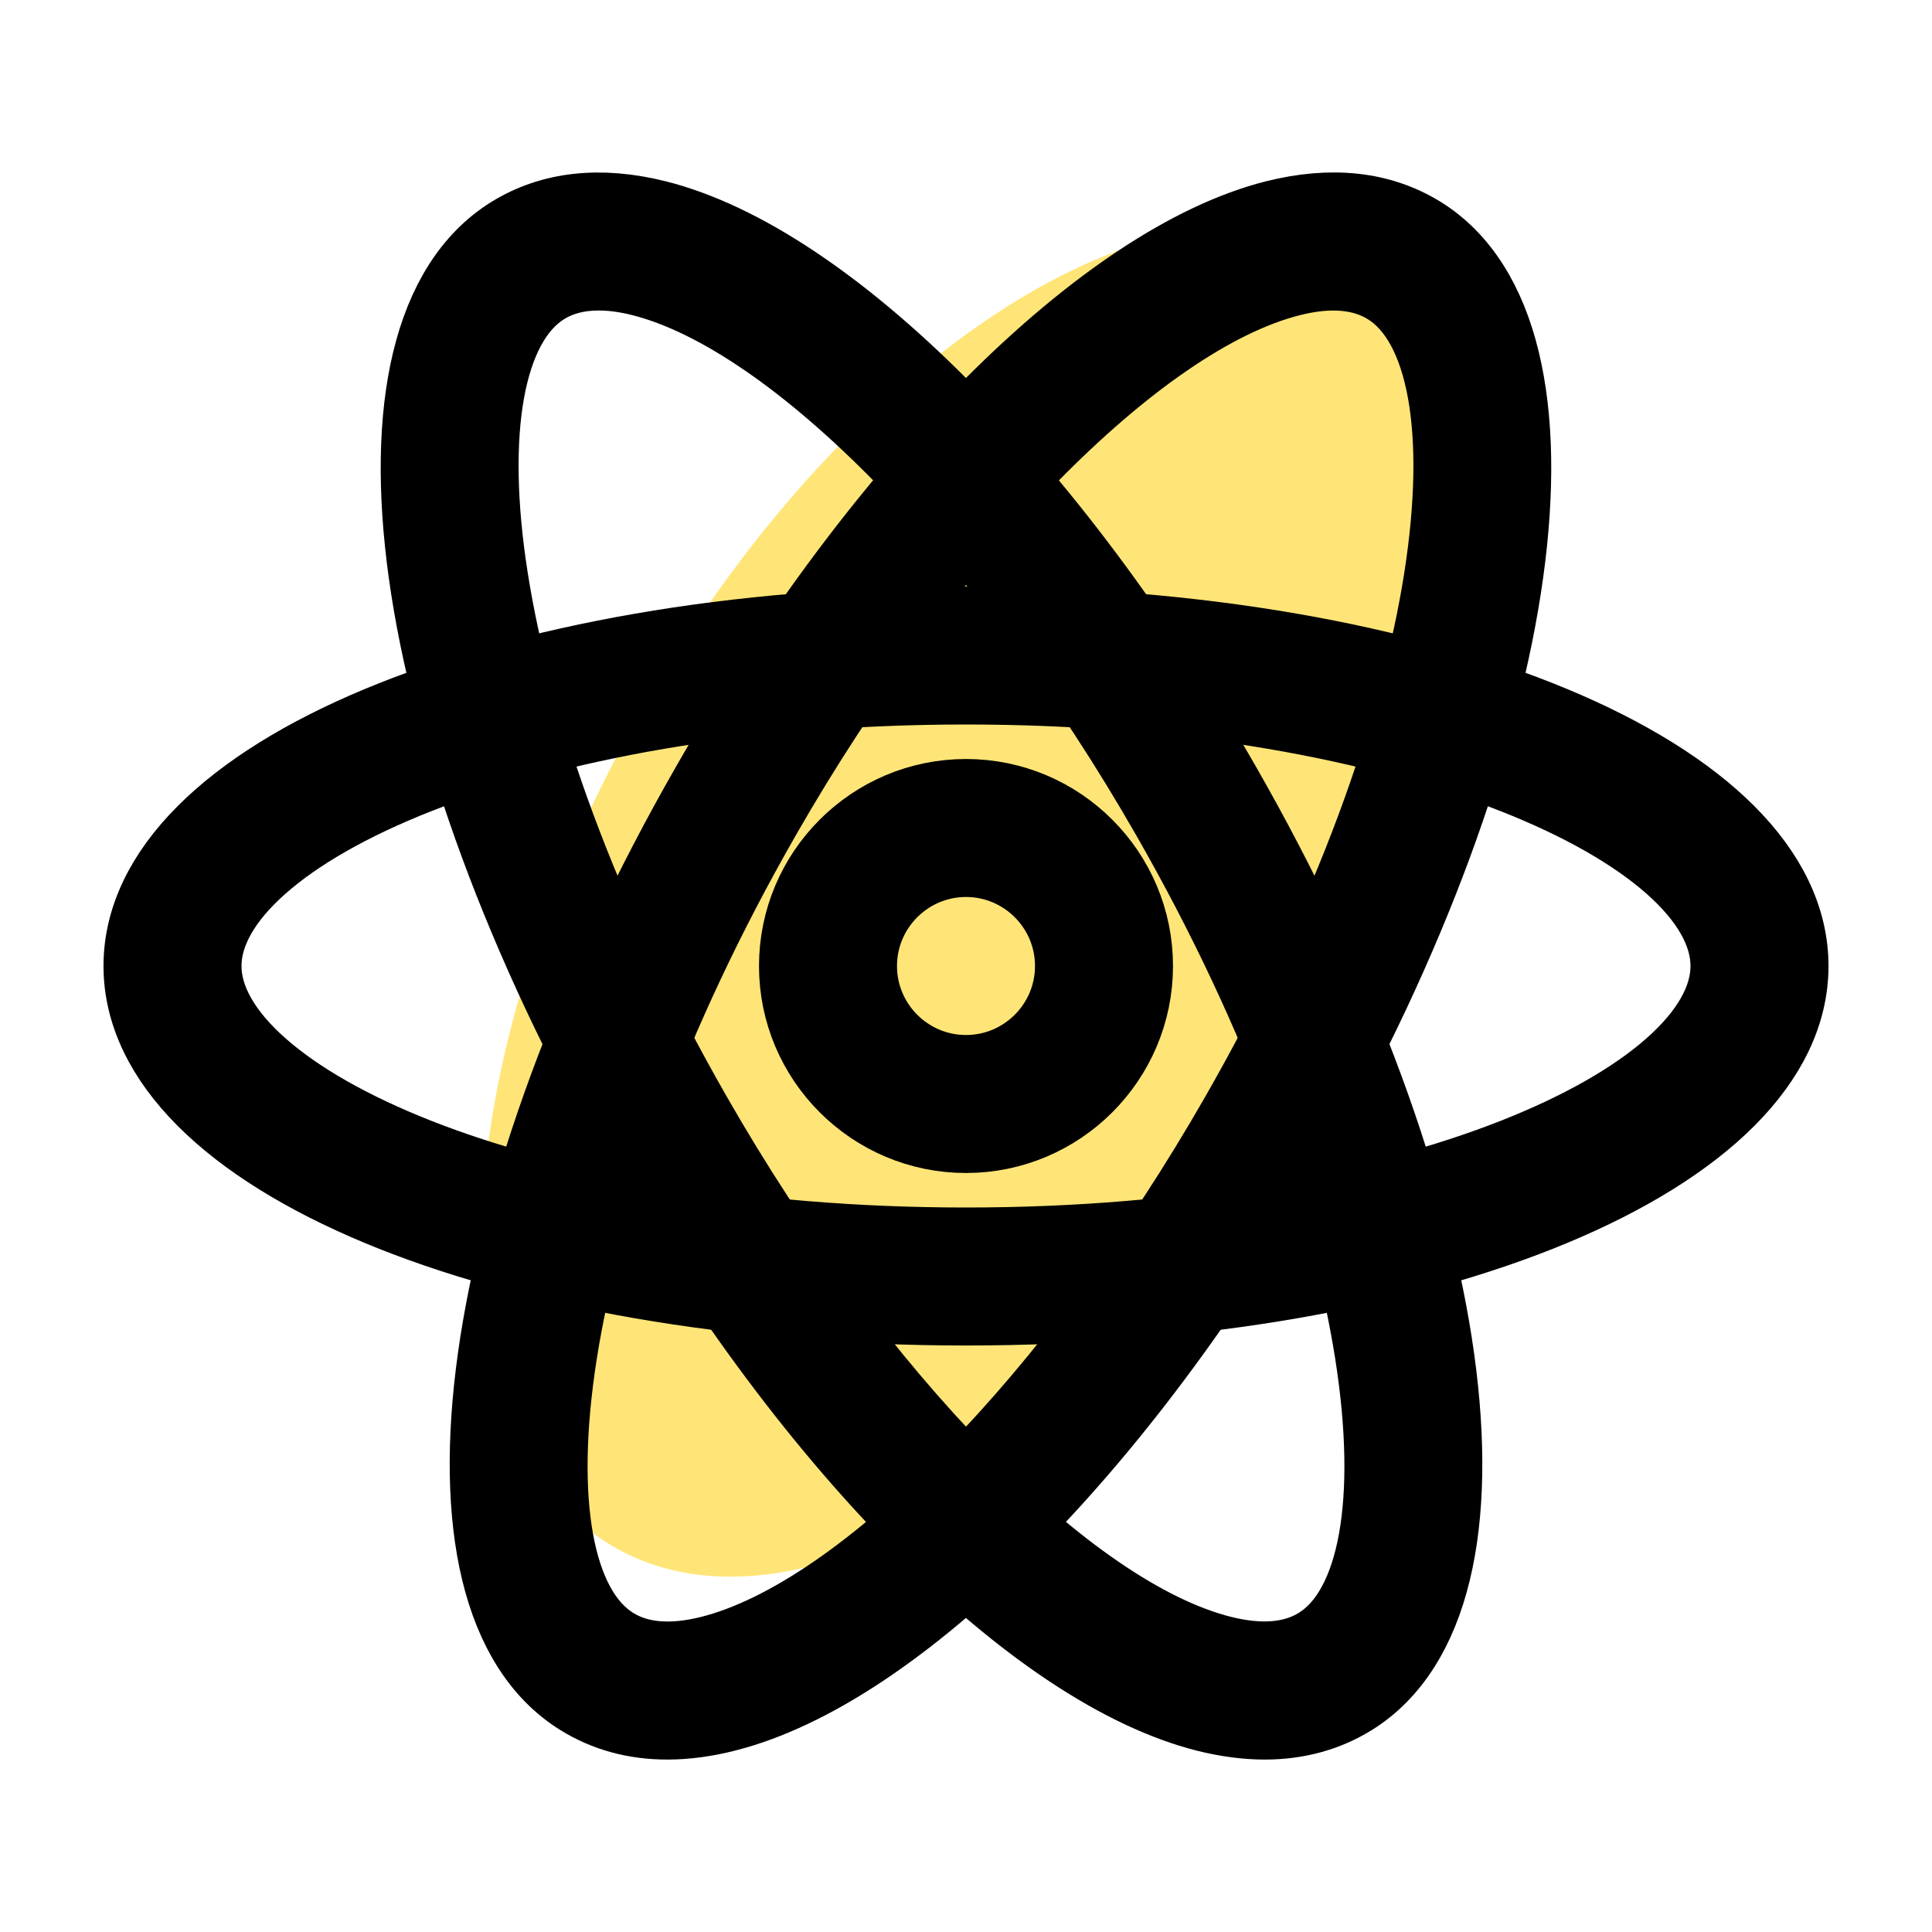
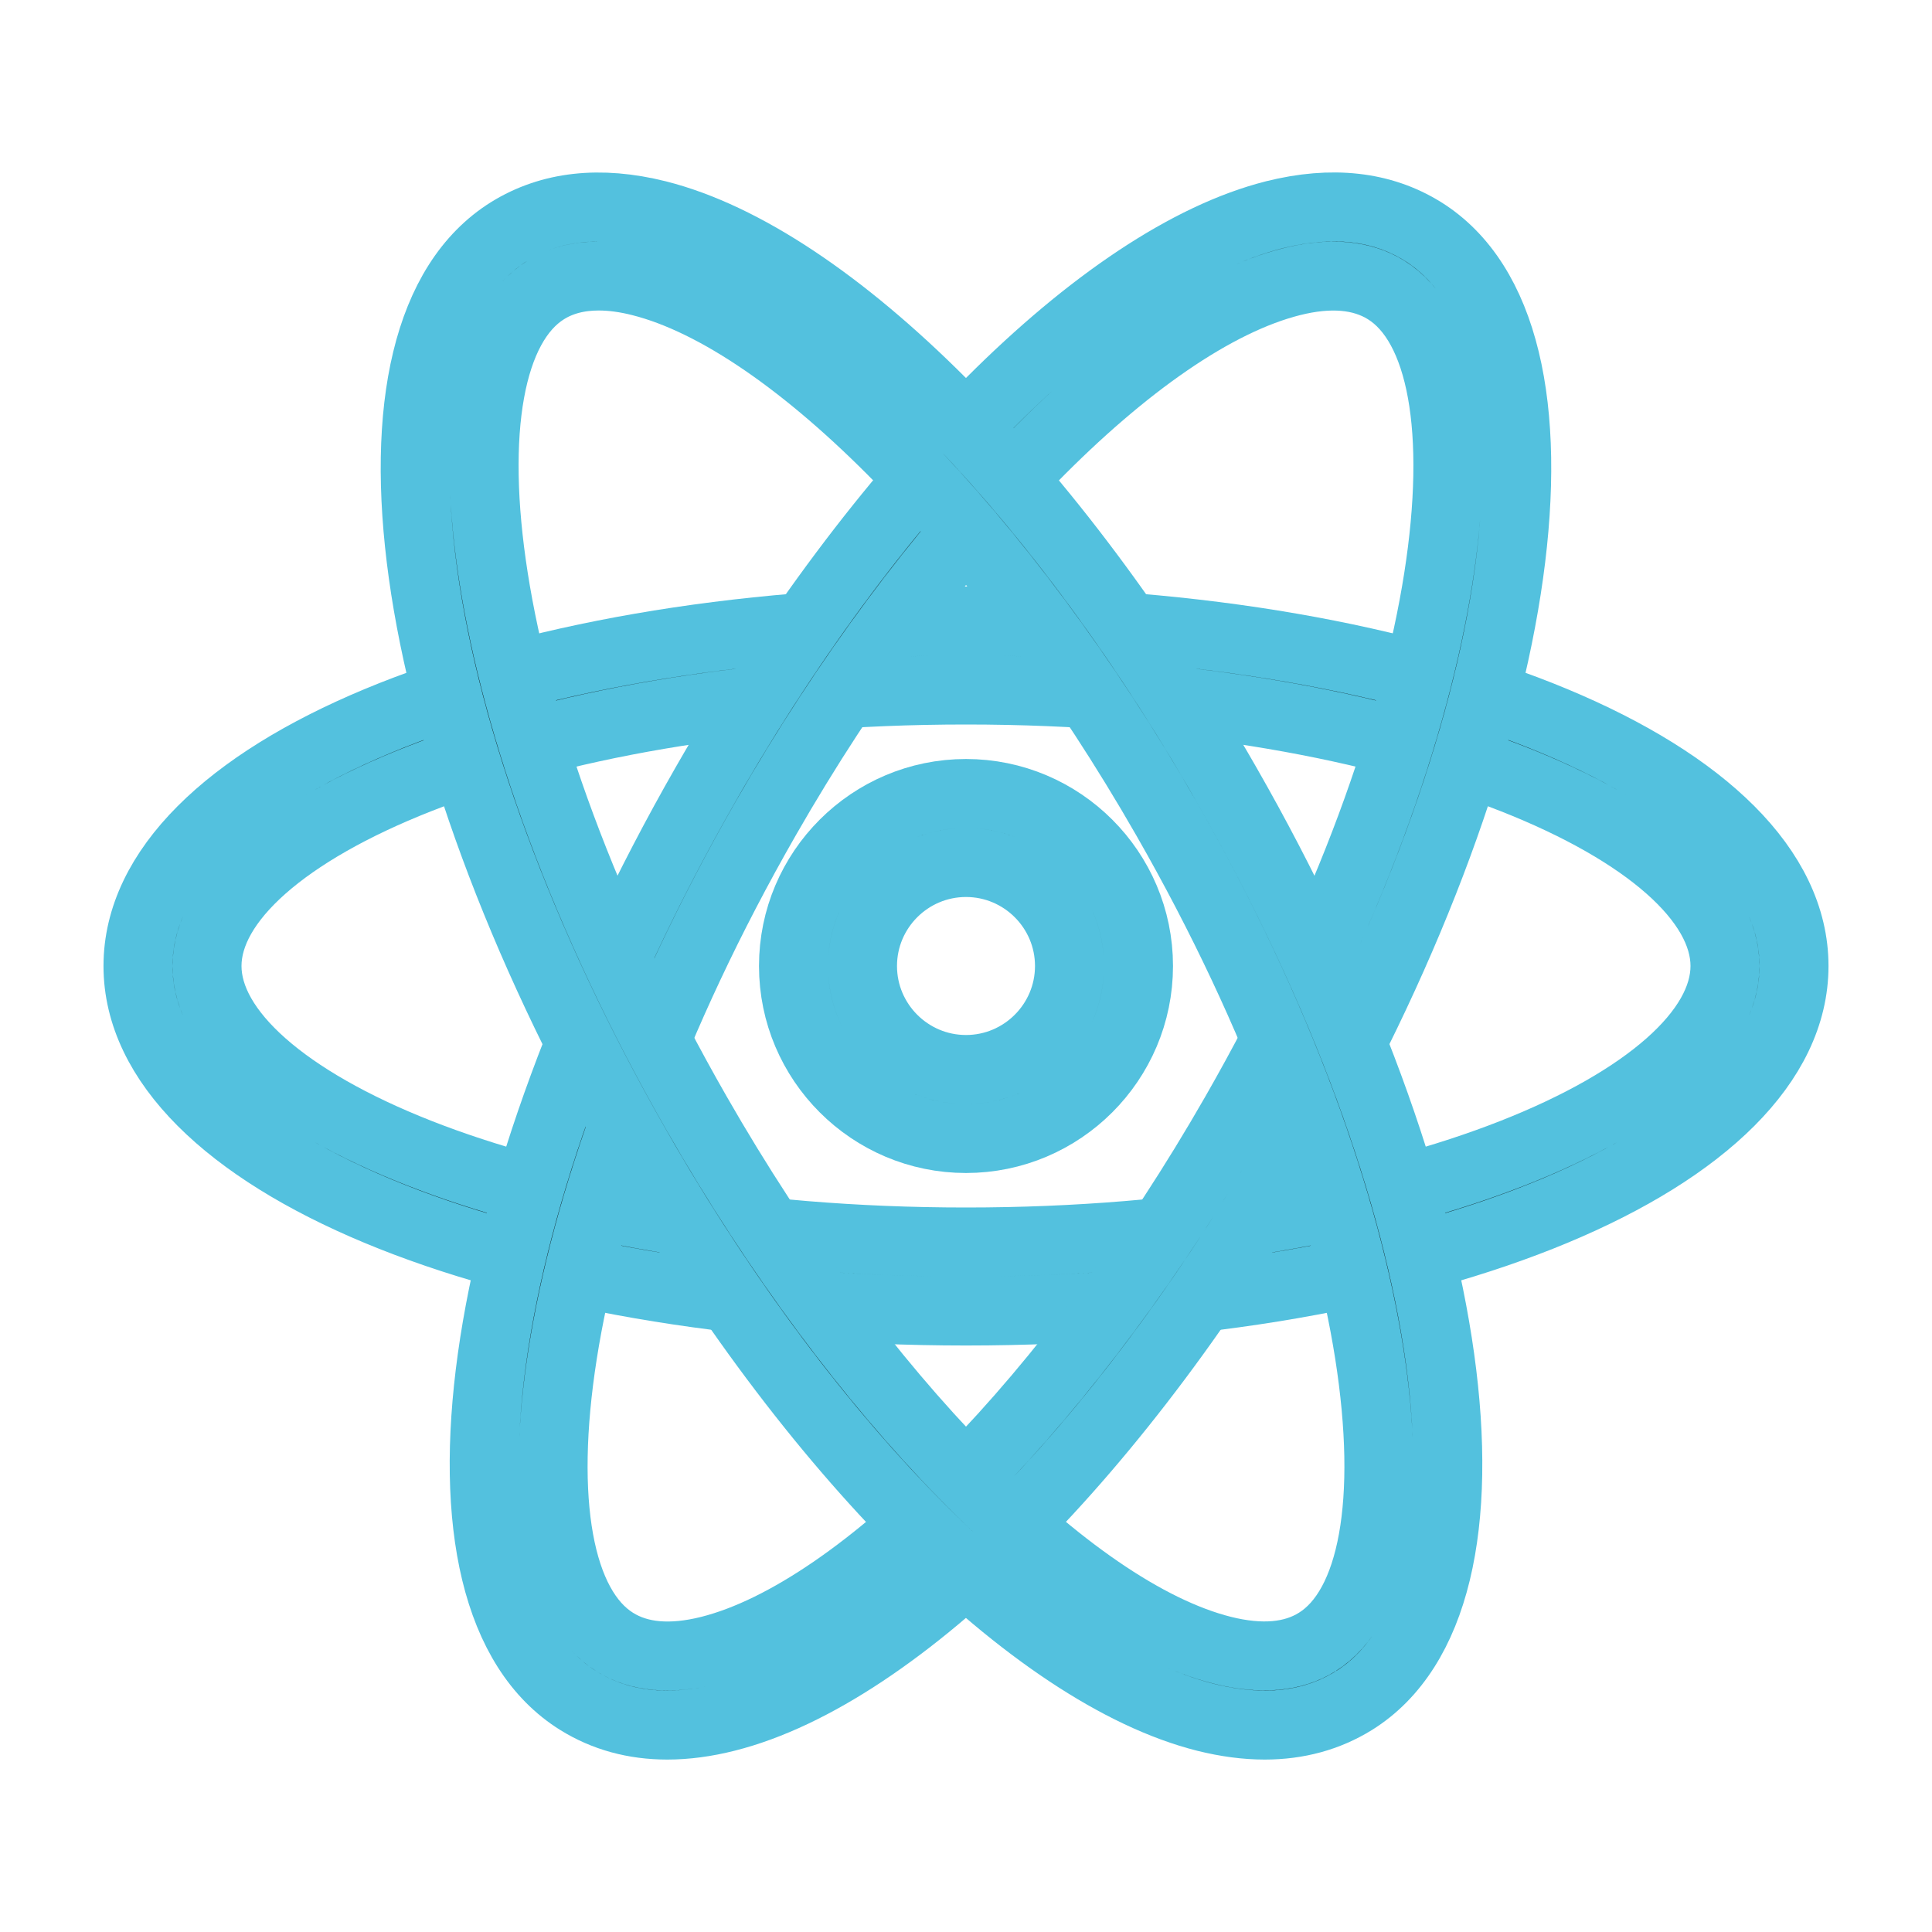
- <svg xmlns="http://www.w3.org/2000/svg" version="1.1" id="light_1" x="0px" y="0px" viewBox="0 0 28 28" enable-background="new 0 0 28 28" xml:space="preserve" width="64" height="64">
-   <ellipse transform="matrix(0.5 -0.866 0.866 0.5 -4.1605 18.92)" fill="#FFE577" cx="14.305" cy="13.063" rx="10.806" ry="5.717" />
+ <svg xmlns="http://www.w3.org/2000/svg" version="1.1" id="light_1" x="0px" y="0px" viewBox="0 0 28 28" enable-background="new 0 0 28 28" xml:space="preserve" width="20" height="20">
+   <ellipse transform="matrix(0.5 -0.866 0.866 0.5 -4.1605 18.92)" fill="none" cx="14.305" cy="13.063" rx="10.806" ry="5.717" />
  <g>
-     <path d="M14,19c-6.729,0-12-2.196-12-5s5.271-5,12-5s12,2.196,12,5S20.729,19,14,19z M14,10c-6.482,0-11,2.108-11,4s4.518,4,11,4   s11-2.108,11-4S20.482,10,14,10z" style="stroke: currentColor; stroke-width: 1px; stroke-linecap: round;" />
+     <path d="M14,19c-6.729,0-12-2.196-12-5s5.271-5,12-5s12,2.196,12,5S20.729,19,14,19z M14,10c-6.482,0-11,2.108-11,4s4.518,4,11,4   s11-2.108,11-4S20.482,10,14,10z" style="stroke: #53C1DE; stroke-width: 1px; stroke-linecap: round;" />
  </g>
  <g>
-     <path d="M9.671,25.001c-0.479,0-0.91-0.118-1.289-0.354l0,0C6,23.165,6.812,17.329,10.229,11.363   c2.51-4.383,5.745-7.621,8.242-8.251c0.833-0.208,1.553-0.128,2.147,0.24c2.381,1.482,1.569,7.318-1.848,13.284   c-2.51,4.383-5.745,7.621-8.242,8.251C10.228,24.963,9.942,25.001,9.671,25.001z M8.91,23.798c0.354,0.222,0.816,0.26,1.374,0.12   c2.212-0.558,5.274-3.684,7.618-7.777c3.31-5.778,3.809-10.93,2.188-11.938c-0.354-0.221-0.816-0.261-1.374-0.12   c-2.212,0.558-5.274,3.684-7.618,7.777C7.788,17.638,7.289,22.789,8.91,23.798L8.91,23.798z" style="stroke: currentColor; stroke-width: 1px; stroke-linecap: round;" />
+     <path d="M9.671,25.001c-0.479,0-0.91-0.118-1.289-0.354l0,0C6,23.165,6.812,17.329,10.229,11.363   c2.51-4.383,5.745-7.621,8.242-8.251c0.833-0.208,1.553-0.128,2.147,0.24c2.381,1.482,1.569,7.318-1.848,13.284   c-2.51,4.383-5.745,7.621-8.242,8.251C10.228,24.963,9.942,25.001,9.671,25.001z M8.91,23.798c0.354,0.222,0.816,0.26,1.374,0.12   c2.212-0.558,5.274-3.684,7.618-7.777c3.31-5.778,3.809-10.93,2.188-11.938c-0.354-0.221-0.816-0.261-1.374-0.12   c-2.212,0.558-5.274,3.684-7.618,7.777C7.788,17.638,7.289,22.789,8.91,23.798L8.91,23.798z" style="stroke: #53C1DE; stroke-width: 1px; stroke-linecap: round;" />
  </g>
  <g>
-     <path d="M18.329,25.001c-0.271,0-0.557-0.038-0.858-0.113c-2.497-0.63-5.732-3.868-8.242-8.251C5.812,10.671,5,4.835,7.382,3.353   c0.594-0.368,1.315-0.448,2.147-0.24c2.497,0.63,5.732,3.868,8.242,8.251c3.417,5.966,4.229,11.802,1.848,13.284l0,0   C19.239,24.883,18.808,25.001,18.329,25.001z M19.354,24.223h0.01H19.354z M8.677,4C8.383,4,8.126,4.067,7.91,4.202   c-1.621,1.009-1.122,6.16,2.188,11.938c2.344,4.094,5.406,7.22,7.618,7.777c0.558,0.14,1.02,0.102,1.374-0.12l0,0   c1.621-1.009,1.122-6.16-2.188-11.938c-2.344-4.094-5.406-7.22-7.618-7.777C9.067,4.027,8.864,4,8.677,4z" style="stroke: currentColor; stroke-width: 1px; stroke-linecap: round;" />
+     <path d="M18.329,25.001c-0.271,0-0.557-0.038-0.858-0.113c-2.497-0.63-5.732-3.868-8.242-8.251C5.812,10.671,5,4.835,7.382,3.353   c0.594-0.368,1.315-0.448,2.147-0.24c2.497,0.63,5.732,3.868,8.242,8.251c3.417,5.966,4.229,11.802,1.848,13.284l0,0   C19.239,24.883,18.808,25.001,18.329,25.001z M19.354,24.223h0.01H19.354z M8.677,4C8.383,4,8.126,4.067,7.91,4.202   c-1.621,1.009-1.122,6.16,2.188,11.938c2.344,4.094,5.406,7.22,7.618,7.777c0.558,0.14,1.02,0.102,1.374-0.12l0,0   c1.621-1.009,1.122-6.16-2.188-11.938c-2.344-4.094-5.406-7.22-7.618-7.777C9.067,4.027,8.864,4,8.677,4z" style="stroke: #53C1DE; stroke-width: 1px; stroke-linecap: round;" />
  </g>
  <g>
-     <path d="M14,16.5c-1.378,0-2.5-1.121-2.5-2.5s1.122-2.5,2.5-2.5s2.5,1.121,2.5,2.5S15.378,16.5,14,16.5z M14,12.5   c-0.827,0-1.5,0.673-1.5,1.5s0.673,1.5,1.5,1.5s1.5-0.673,1.5-1.5S14.827,12.5,14,12.5z" style="stroke: currentColor; stroke-width: 1px; stroke-linecap: round;" />
+     <path d="M14,16.5c-1.378,0-2.5-1.121-2.5-2.5s1.122-2.5,2.5-2.5s2.5,1.121,2.5,2.5S15.378,16.5,14,16.5z M14,12.5   c-0.827,0-1.5,0.673-1.5,1.5s0.673,1.5,1.5,1.5s1.5-0.673,1.5-1.5S14.827,12.5,14,12.5z" style="stroke: #53C1DE; stroke-width: 1px; stroke-linecap: round;" />
  </g>
</svg>
